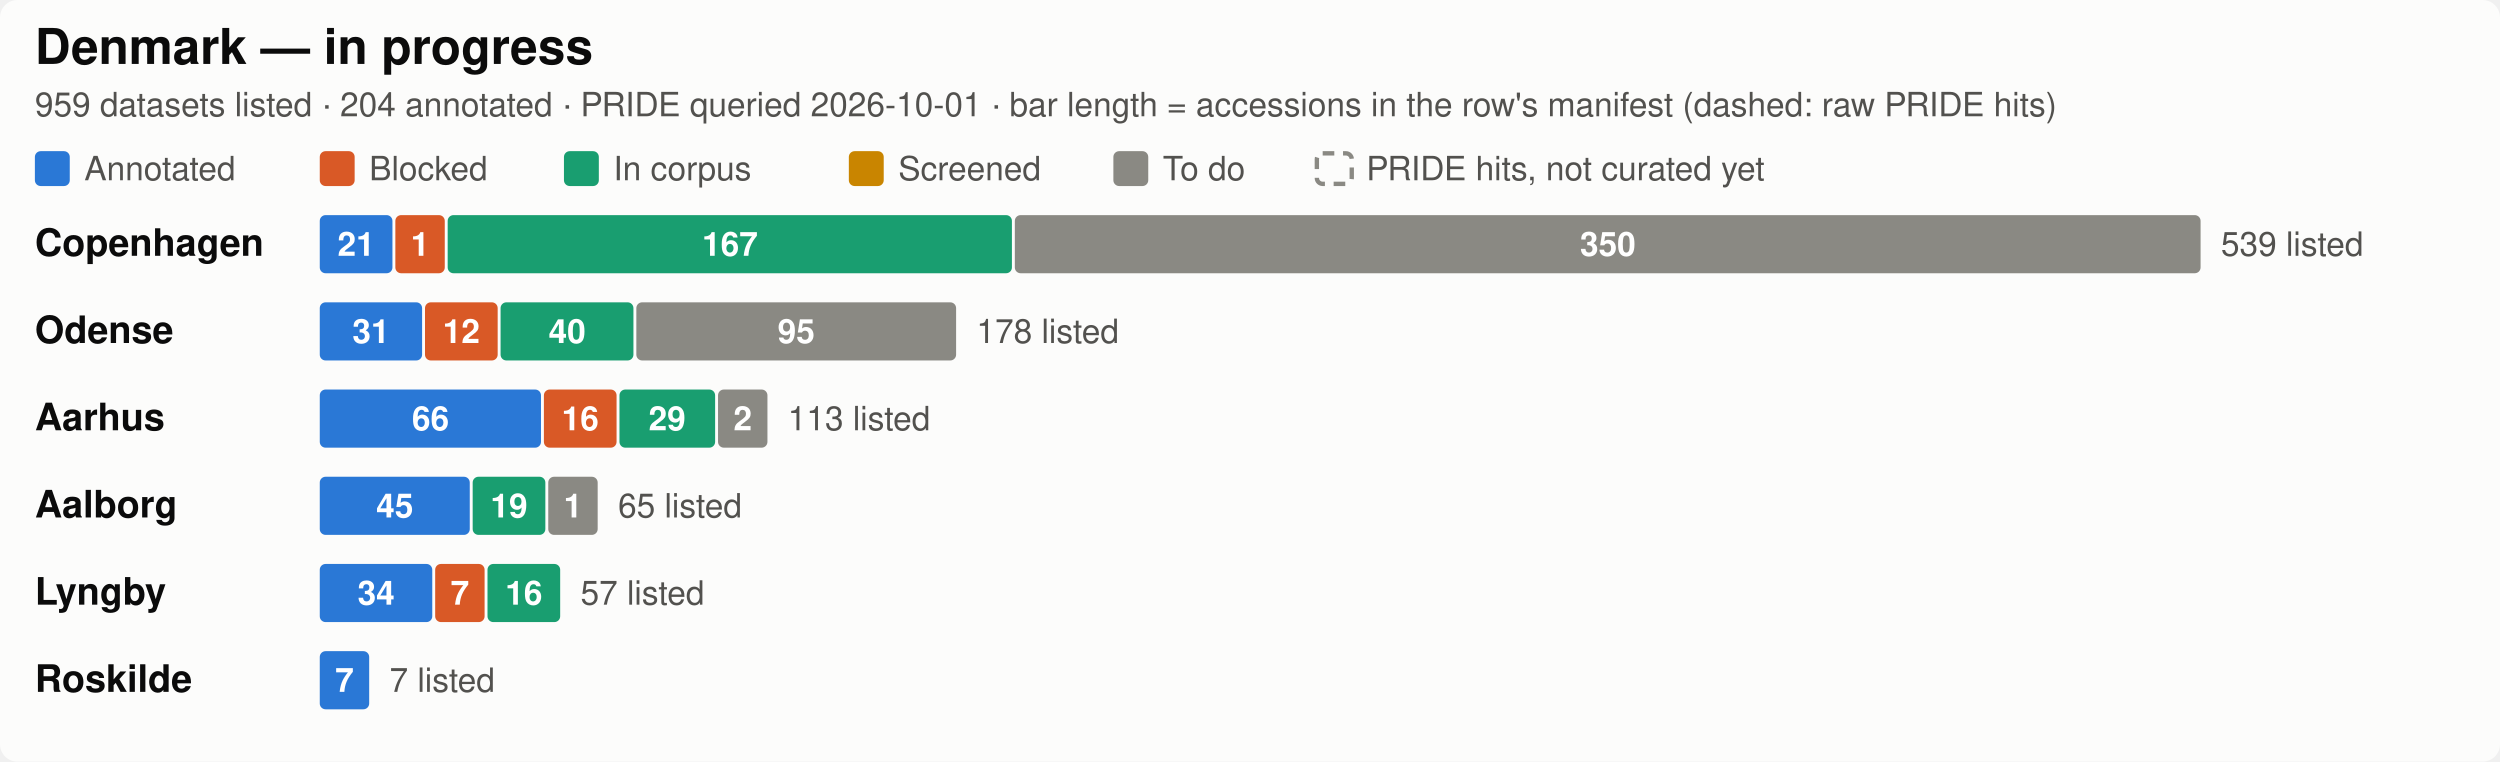
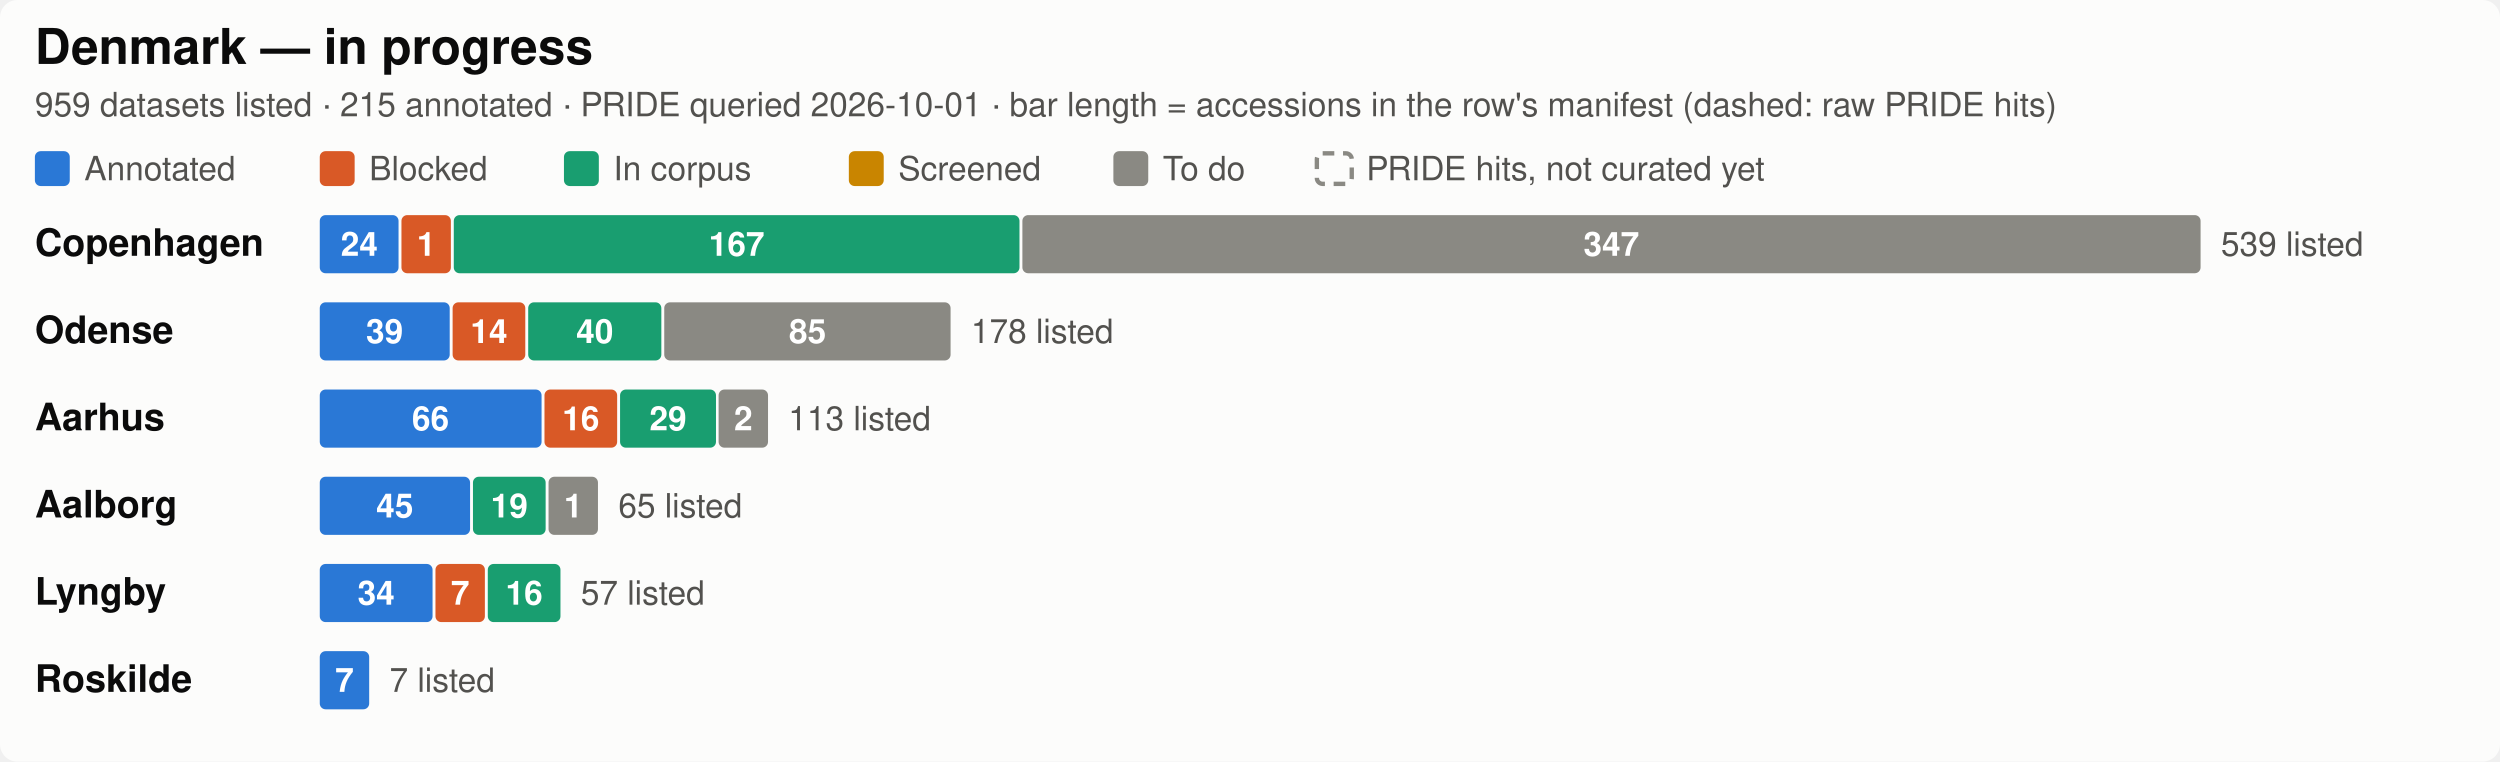
<svg xmlns="http://www.w3.org/2000/svg" width="860" height="262" viewBox="0 0 860 262" role="img" aria-label="Denmark SDRF progress by city">
  <style>
  .bg { fill: #fcfcfb; }
  .title { fill: #0b0b0b; font-size: 17px; font-weight: 600; }
  .city { fill: #0b0b0b; font-size: 13px; font-weight: 600; }
  .sub, .legend, .total { fill: #52514e; font-size: 11.5px; }
  .seg { font-size: 11.5px; font-weight: 600; fill: #ffffff; font-variant-numeric: tabular-nums; }
  .uncurated { fill: none; stroke: #8a8983; stroke-width: 1.5; stroke-dasharray: 4 3; }
  text { font-family: -apple-system, "Segoe UI", Helvetica, Arial, sans-serif; }
  .c-annotated { fill: #2a78d6; }
  .c-blocked { fill: #d95926; }
  .c-in_corpus { fill: #199e70; }
  .c-screened { fill: #c98500; }
  .c-todo { fill: #8a8983; }

  @media (prefers-color-scheme: dark) {
    .bg { fill: #1a1a19; }
    .title, .city { fill: #ffffff; }
    .sub, .legend, .total { fill: #c3c2b7; }
    .uncurated { stroke: #8f8e86; }
    .c-annotated { fill: #3987e5; }
    .c-blocked { fill: #d95926; }
    .c-in_corpus { fill: #199e70; }
    .c-screened { fill: #c98500; }
    .c-todo { fill: #6b6a65; }
  }
</style>
  <rect class="bg" width="860" height="262" rx="6" />
  <text class="title" x="12" y="22">Denmark — in progress</text>
-   <text class="sub" x="12" y="40">959 datasets listed · 204 annotated · PRIDE queried 2026-10-01 · bar length = accessions in the row's manifest (dashed: raw PRIDE hits)</text>
+   <text class="sub" x="12" y="40">959 datasets listed · 215 annotated · PRIDE queried 2026-10-01 · bar length = accessions in the row's manifest (dashed: raw PRIDE hits)</text>
  <rect class="c-annotated" fill="#2a78d6" x="12" y="52" width="12" height="12" rx="2" />
  <text class="legend" x="29" y="62">Annotated</text>
  <rect class="c-blocked" fill="#d95926" x="110" y="52" width="12" height="12" rx="2" />
  <text class="legend" x="127" y="62">Blocked</text>
  <rect class="c-in_corpus" fill="#199e70" x="194" y="52" width="12" height="12" rx="2" />
  <text class="legend" x="211" y="62">In corpus</text>
  <rect class="c-screened" fill="#c98500" x="292" y="52" width="12" height="12" rx="2" />
  <text class="legend" x="309" y="62">Screened</text>
  <rect class="c-todo" fill="#8a8983" x="383" y="52" width="12" height="12" rx="2" />
  <text class="legend" x="400" y="62">To do</text>
  <rect class="uncurated" fill="none" stroke="#8a8983" x="453" y="52.75" width="12" height="10.5" rx="2" />
  <text class="legend" x="470" y="62">PRIDE hits, not curated yet</text>
  <text class="city" x="12" y="88.0">Copenhagen</text>
-   <rect class="c-annotated" fill="#2a78d6" x="110.0" y="74" width="25.0" height="20" rx="2" />
-   <text class="seg" x="122.5" y="88.0" text-anchor="middle">21</text>
-   <rect class="c-blocked" fill="#d95926" x="136.0" y="74" width="17.0" height="20" rx="2" />
-   <text class="seg" x="144.5" y="88.0" text-anchor="middle">1</text>
-   <rect class="c-in_corpus" fill="#199e70" x="154.0" y="74" width="194.1" height="20" rx="2" />
-   <text class="seg" x="251.1" y="88.0" text-anchor="middle">167</text>
-   <rect class="c-todo" fill="#8a8983" x="349.1" y="74" width="407.9" height="20" rx="2" />
-   <text class="seg" x="553.1" y="88.0" text-anchor="middle">350</text>
+   <rect class="c-annotated" fill="#2a78d6" x="110.0" y="74" width="27.1" height="20" rx="2" />
+   <text class="seg" x="123.6" y="88.0" text-anchor="middle">24</text>
+   <rect class="c-blocked" fill="#d95926" x="138.1" y="74" width="17.0" height="20" rx="2" />
+   <text class="seg" x="146.6" y="88.0" text-anchor="middle">1</text>
+   <rect class="c-in_corpus" fill="#199e70" x="156.1" y="74" width="194.6" height="20" rx="2" />
+   <text class="seg" x="253.4" y="88.0" text-anchor="middle">167</text>
+   <rect class="c-todo" fill="#8a8983" x="351.7" y="74" width="405.3" height="20" rx="2" />
+   <text class="seg" x="554.3" y="88.0" text-anchor="middle">347</text>
  <text class="total" x="764.0" y="88.0">539 listed</text>
  <text class="city" x="12" y="118.0">Odense</text>
-   <rect class="c-annotated" fill="#2a78d6" x="110.0" y="104" width="35.2" height="20" rx="2" />
-   <text class="seg" x="127.6" y="118.0" text-anchor="middle">31</text>
-   <rect class="c-blocked" fill="#d95926" x="146.2" y="104" width="25.0" height="20" rx="2" />
-   <text class="seg" x="158.7" y="118.0" text-anchor="middle">12</text>
-   <rect class="c-in_corpus" fill="#199e70" x="172.2" y="104" width="45.7" height="20" rx="2" />
-   <text class="seg" x="195.1" y="118.0" text-anchor="middle">40</text>
-   <rect class="c-todo" fill="#8a8983" x="218.9" y="104" width="110.0" height="20" rx="2" />
-   <text class="seg" x="273.9" y="118.0" text-anchor="middle">95</text>
-   <text class="total" x="335.9" y="118.0">178 listed</text>
+   <rect class="c-annotated" fill="#2a78d6" x="110.0" y="104" width="44.7" height="20" rx="2" />
+   <text class="seg" x="132.3" y="118.0" text-anchor="middle">39</text>
+   <rect class="c-blocked" fill="#d95926" x="155.7" y="104" width="25.0" height="20" rx="2" />
+   <text class="seg" x="168.2" y="118.0" text-anchor="middle">14</text>
+   <rect class="c-in_corpus" fill="#199e70" x="181.7" y="104" width="45.8" height="20" rx="2" />
+   <text class="seg" x="204.6" y="118.0" text-anchor="middle">40</text>
+   <rect class="c-todo" fill="#8a8983" x="228.5" y="104" width="98.5" height="20" rx="2" />
+   <text class="seg" x="277.8" y="118.0" text-anchor="middle">85</text>
+   <text class="total" x="334.0" y="118.0">178 listed</text>
  <text class="city" x="12" y="148.0">Aarhus</text>
-   <rect class="c-annotated" fill="#2a78d6" x="110.0" y="134" width="76.1" height="20" rx="2" />
+   <rect class="c-annotated" fill="#2a78d6" x="110.0" y="134" width="76.3" height="20" rx="2" />
  <text class="seg" x="148.1" y="148.0" text-anchor="middle">66</text>
-   <rect class="c-blocked" fill="#d95926" x="187.1" y="134" width="25.0" height="20" rx="2" />
-   <text class="seg" x="199.6" y="148.0" text-anchor="middle">16</text>
-   <rect class="c-in_corpus" fill="#199e70" x="213.1" y="134" width="32.9" height="20" rx="2" />
-   <text class="seg" x="229.5" y="148.0" text-anchor="middle">29</text>
-   <rect class="c-todo" fill="#8a8983" x="247.0" y="134" width="17.0" height="20" rx="2" />
-   <text class="seg" x="255.5" y="148.0" text-anchor="middle">2</text>
-   <text class="total" x="271.0" y="148.0">113 listed</text>
+   <rect class="c-blocked" fill="#d95926" x="187.3" y="134" width="25.0" height="20" rx="2" />
+   <text class="seg" x="199.8" y="148.0" text-anchor="middle">16</text>
+   <rect class="c-in_corpus" fill="#199e70" x="213.3" y="134" width="33.0" height="20" rx="2" />
+   <text class="seg" x="229.8" y="148.0" text-anchor="middle">29</text>
+   <rect class="c-todo" fill="#8a8983" x="247.2" y="134" width="17.0" height="20" rx="2" />
+   <text class="seg" x="255.7" y="148.0" text-anchor="middle">2</text>
+   <text class="total" x="271.2" y="148.0">113 listed</text>
  <text class="city" x="12" y="178.0">Aalborg</text>
-   <rect class="c-annotated" fill="#2a78d6" x="110.0" y="164" width="51.6" height="20" rx="2" />
+   <rect class="c-annotated" fill="#2a78d6" x="110.0" y="164" width="51.7" height="20" rx="2" />
  <text class="seg" x="135.8" y="178.0" text-anchor="middle">45</text>
-   <rect class="c-in_corpus" fill="#199e70" x="162.6" y="164" width="25.0" height="20" rx="2" />
-   <text class="seg" x="175.1" y="178.0" text-anchor="middle">19</text>
-   <rect class="c-todo" fill="#8a8983" x="188.6" y="164" width="17.0" height="20" rx="2" />
-   <text class="seg" x="197.1" y="178.0" text-anchor="middle">1</text>
-   <text class="total" x="212.6" y="178.0">65 listed</text>
+   <rect class="c-in_corpus" fill="#199e70" x="162.7" y="164" width="25.0" height="20" rx="2" />
+   <text class="seg" x="175.2" y="178.0" text-anchor="middle">19</text>
+   <rect class="c-todo" fill="#8a8983" x="188.7" y="164" width="17.0" height="20" rx="2" />
+   <text class="seg" x="197.2" y="178.0" text-anchor="middle">1</text>
+   <text class="total" x="212.7" y="178.0">65 listed</text>
  <text class="city" x="12" y="208.0">Lyngby</text>
-   <rect class="c-annotated" fill="#2a78d6" x="110.0" y="194" width="38.7" height="20" rx="2" />
+   <rect class="c-annotated" fill="#2a78d6" x="110.0" y="194" width="38.8" height="20" rx="2" />
  <text class="seg" x="129.4" y="208.0" text-anchor="middle">34</text>
-   <rect class="c-blocked" fill="#d95926" x="149.7" y="194" width="17.0" height="20" rx="2" />
-   <text class="seg" x="158.2" y="208.0" text-anchor="middle">7</text>
-   <rect class="c-in_corpus" fill="#199e70" x="167.7" y="194" width="25.0" height="20" rx="2" />
-   <text class="seg" x="180.2" y="208.0" text-anchor="middle">16</text>
-   <text class="total" x="199.7" y="208.0">57 listed</text>
+   <rect class="c-blocked" fill="#d95926" x="149.8" y="194" width="17.0" height="20" rx="2" />
+   <text class="seg" x="158.3" y="208.0" text-anchor="middle">7</text>
+   <rect class="c-in_corpus" fill="#199e70" x="167.8" y="194" width="25.0" height="20" rx="2" />
+   <text class="seg" x="180.3" y="208.0" text-anchor="middle">16</text>
+   <text class="total" x="199.8" y="208.0">57 listed</text>
  <text class="city" x="12" y="238.0">Roskilde</text>
  <rect class="c-annotated" fill="#2a78d6" x="110.0" y="224" width="17.0" height="20" rx="2" />
  <text class="seg" x="118.5" y="238.0" text-anchor="middle">7</text>
  <text class="total" x="134.0" y="238.0">7 listed</text>
</svg>
